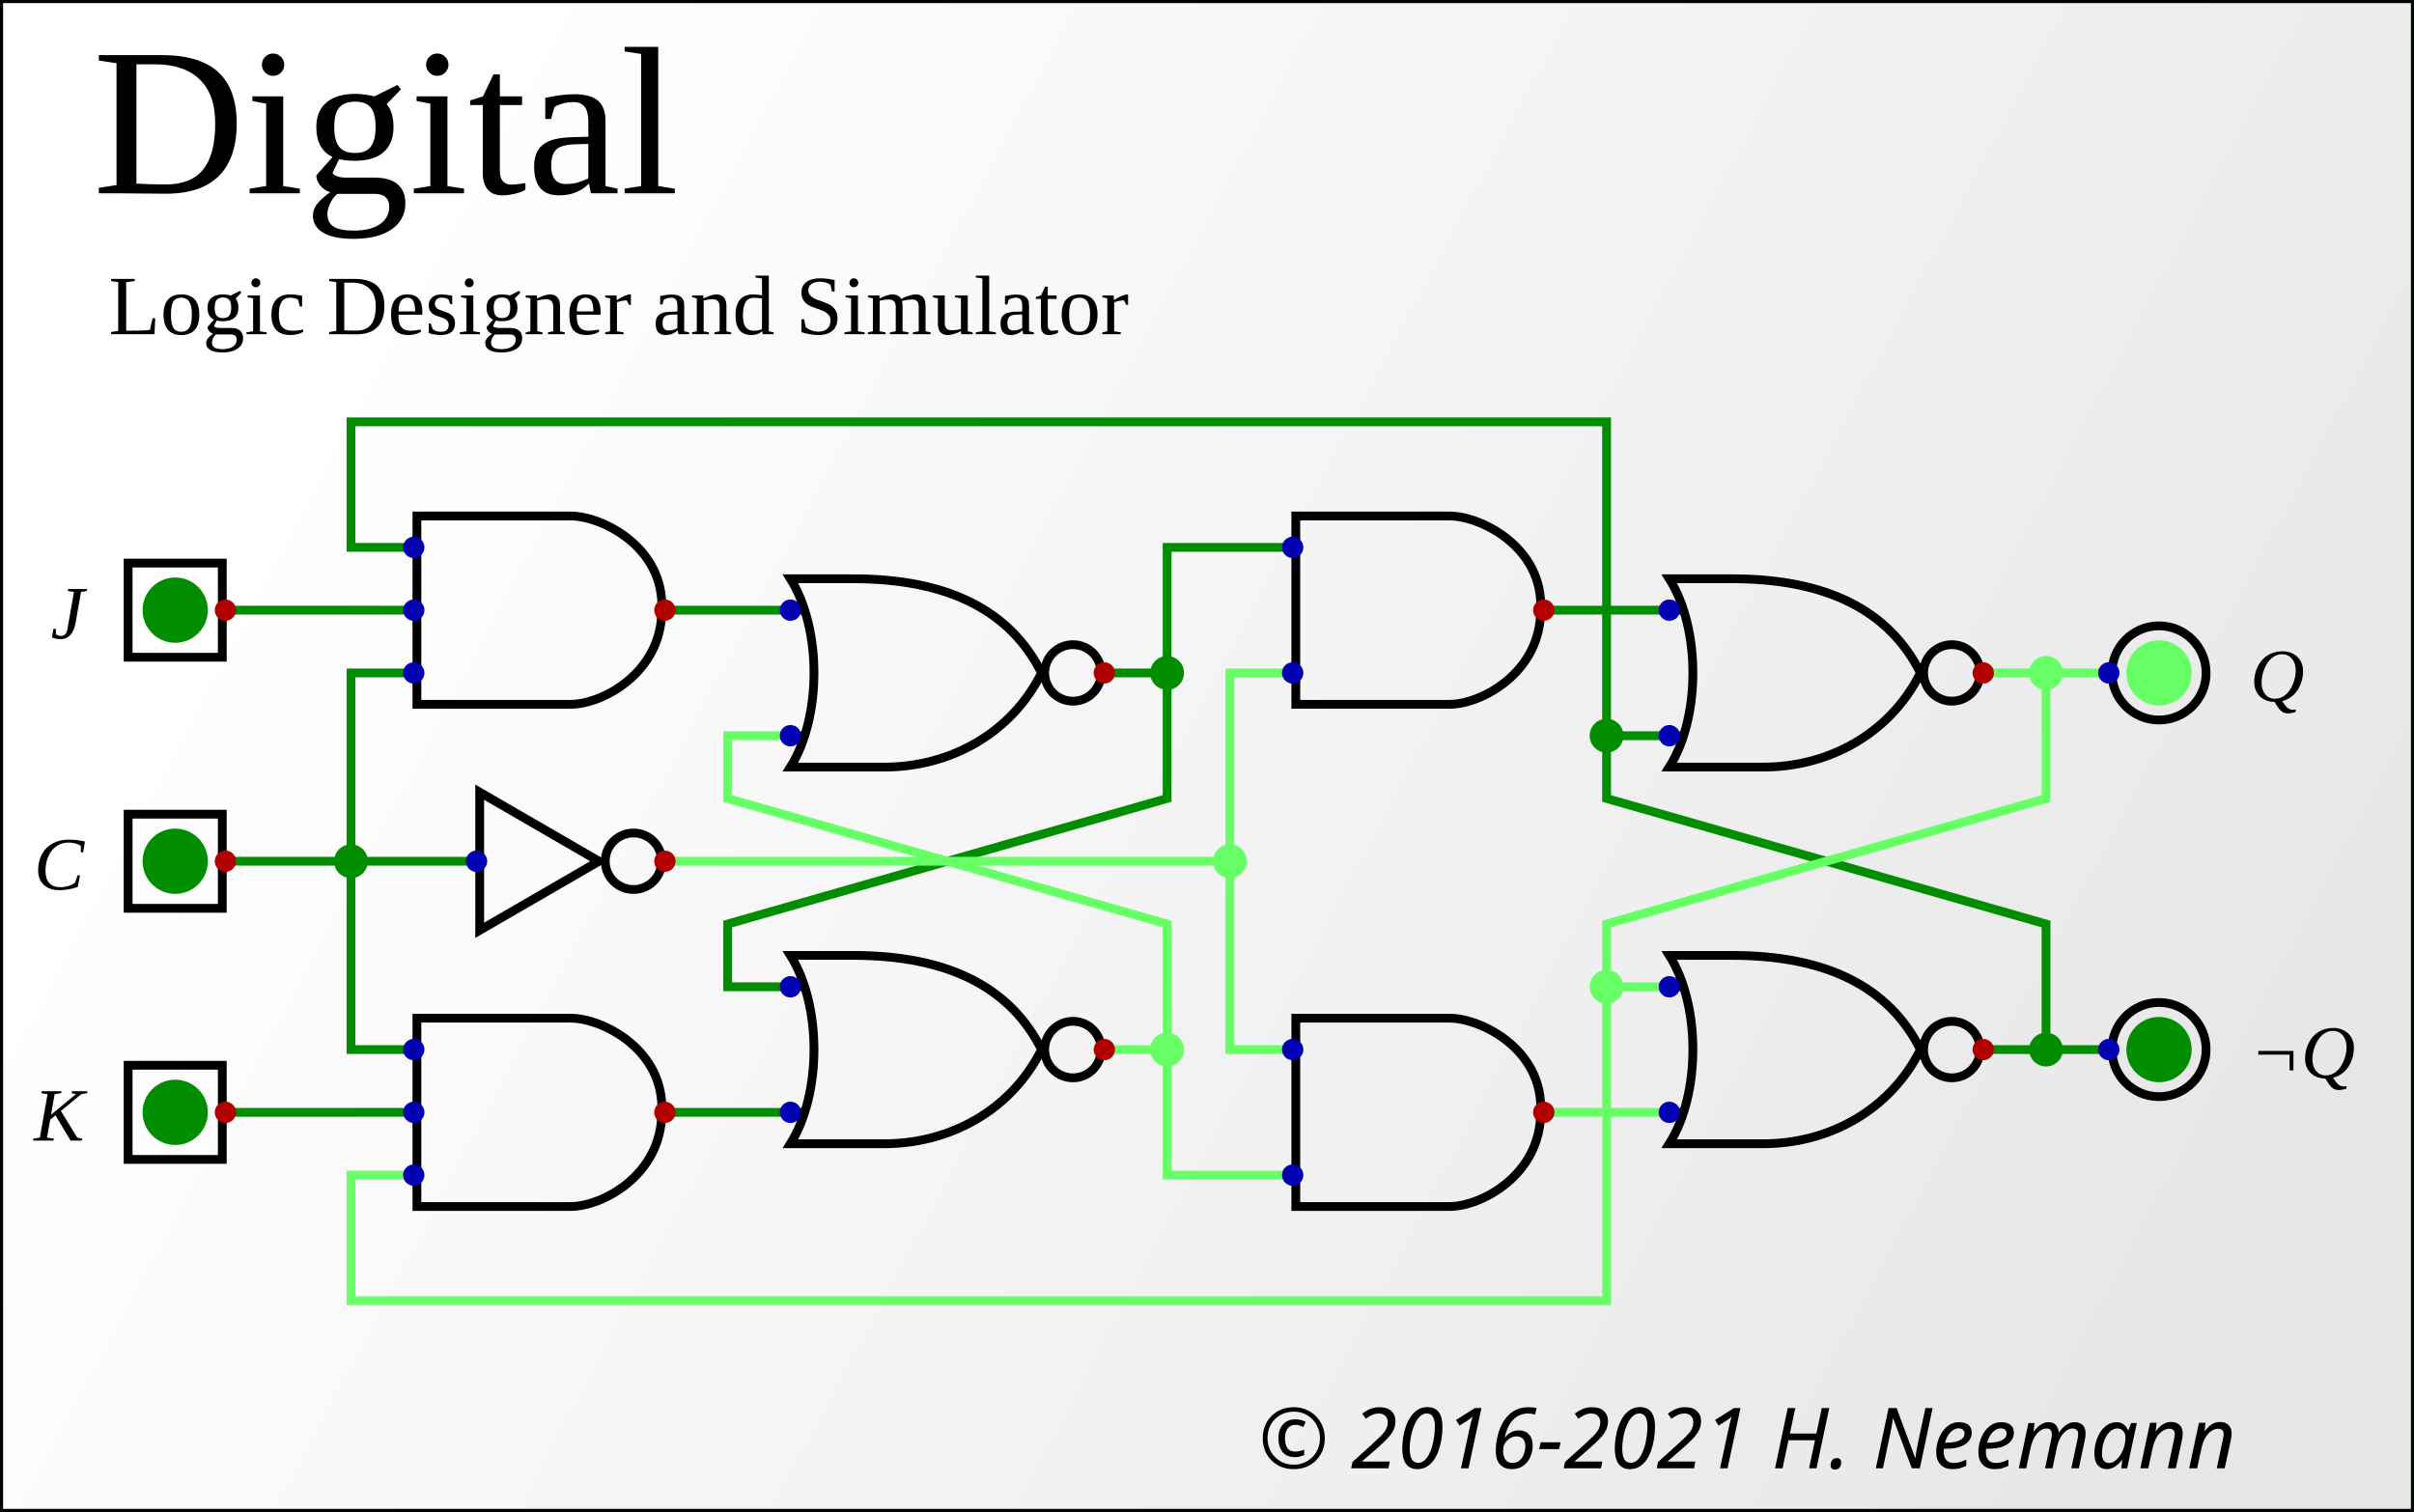
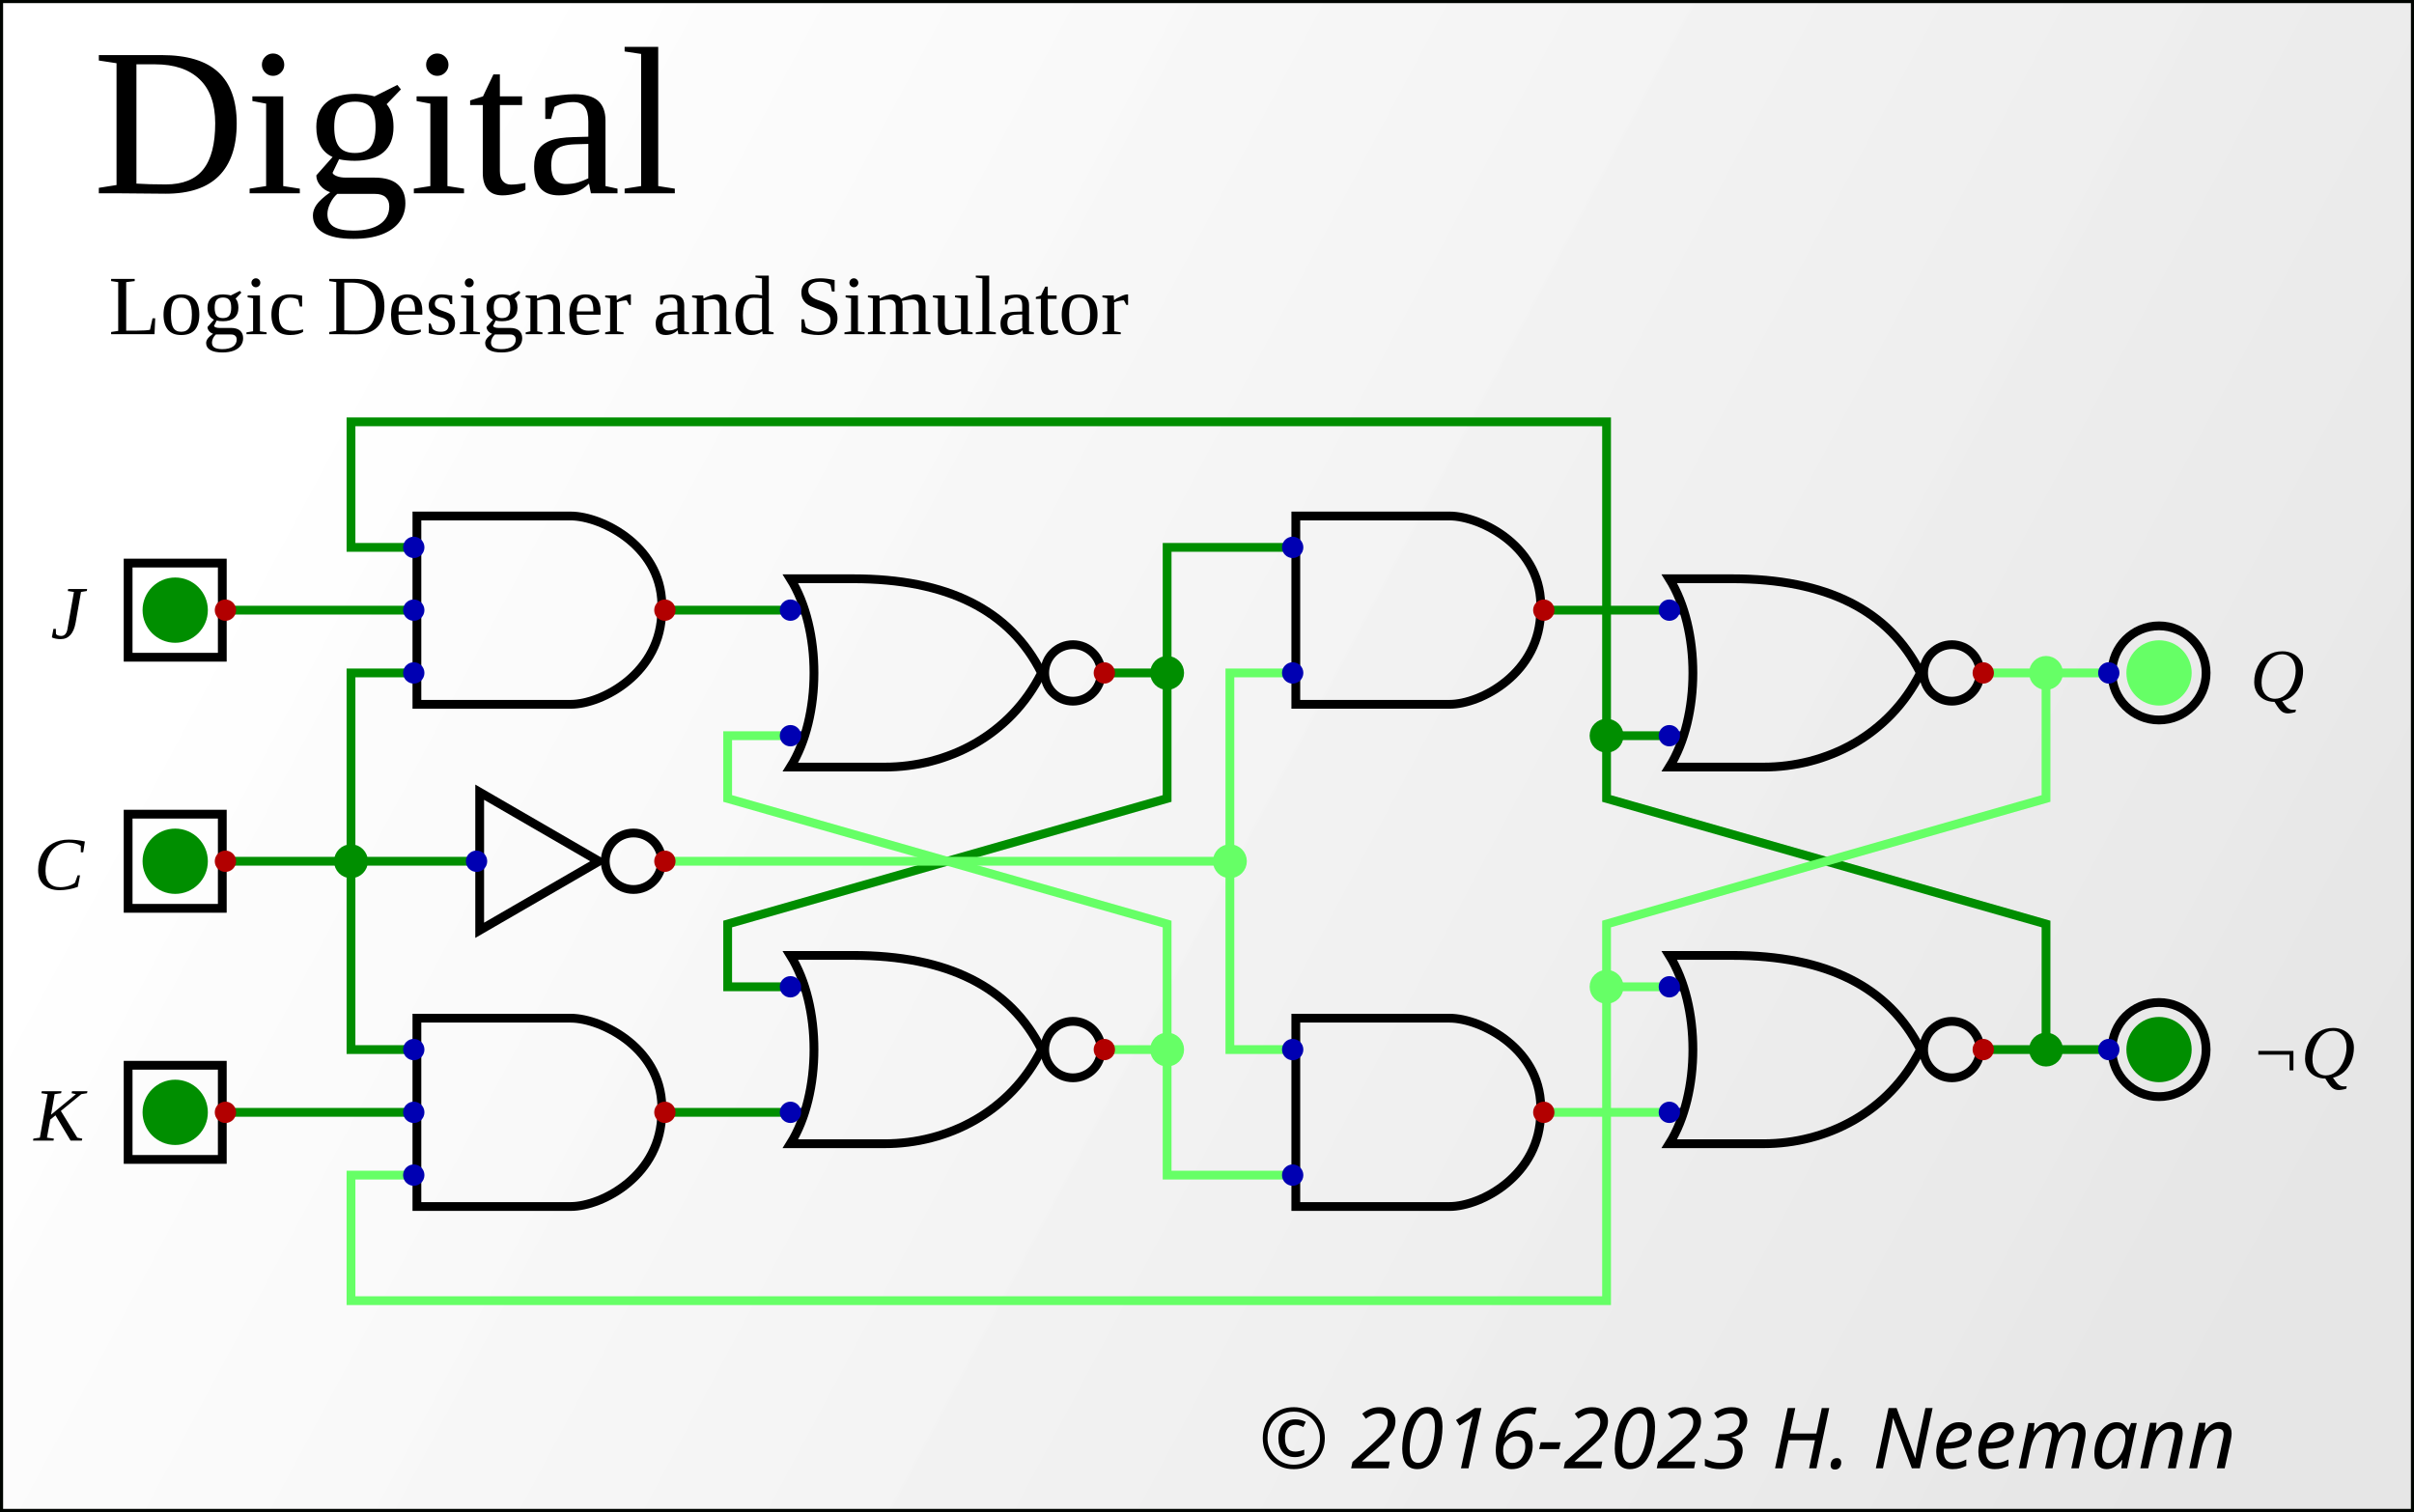
<svg xmlns="http://www.w3.org/2000/svg" xmlns:xlink="http://www.w3.org/1999/xlink" width="102.915mm" height="64.465mm" viewBox="36 -62 686.097 429.764" version="1.1" id="svg609">
  <defs id="defs613">
    <linearGradient id="linearGradient948">
      <stop style="stop-color:#e6e6e6;stop-opacity:1" offset="0" id="stop944" />
      <stop style="stop-color:#ffffff;stop-opacity:0.981" offset="1" id="stop946" />
    </linearGradient>
    <linearGradient xlink:href="#linearGradient948" id="linearGradient952" gradientUnits="userSpaceOnUse" x1="676.146" y1="324.448" x2="125.931" y2="30.915" />
  </defs>
  <rect style="color:#000000;display:inline;overflow:visible;visibility:visible;opacity:1;vector-effect:none;fill:url(#linearGradient952);fill-opacity:1;fill-rule:nonzero;stroke:#000400;stroke-width:1.764;stroke-linecap:butt;stroke-linejoin:miter;stroke-miterlimit:4;stroke-dasharray:none;stroke-dashoffset:0;stroke-opacity:1;marker:none;paint-order:markers fill stroke;enable-background:accumulate" id="rect125" width="686.097" height="429.764" x="36" y="-62" />
  <g transform="translate(2.354385,7.9375)" id="g597" style="stroke-linecap:square">
    <text x="60" y="-15" style="font-size:60px;text-anchor:start;fill:#000000" id="text595">Digital</text>
  </g>
  <text x="66.895" y="32.993" style="font-size:24px;text-anchor:start;fill:#000000;stroke-linecap:square" id="text599">Logic Designer and Simulator</text>
  <g style="stroke-linecap:square" id="g605" transform="translate(4.020833,-2.645833)">
    <text id="text603" style="font-size:24px;text-anchor:start;fill:#000000" y="358" x="389.709">
-       <tspan style="font-style:italic;font-variant:normal;font-weight:normal;font-stretch:normal;font-family:sans-serif;-inkscape-font-specification:'sans-serif Italic'" id="tspan127">© 2016-2021 H. Neemann
-       </tspan>
+       <tspan style="font-style:italic;font-variant:normal;font-weight:normal;font-stretch:normal;font-family:sans-serif;-inkscape-font-specification:'sans-serif Italic'" id="tspan127">© 2016-2023 H. Neemann</tspan>
    </text>
  </g>
  <g transform="matrix(0.8921394,0,0,0.8921394,10.85656,22.21475)" id="g6439">
    <path d="m 280,100 h 4" id="path5402" style="fill:none;stroke:#0000b2;stroke-width:2.8;stroke-linecap:square" />
    <path d="m 280,140 h 4" id="path5404" style="fill:none;stroke:#0000b2;stroke-width:2.8;stroke-linecap:square" />
    <path d="m 280,220 h 4" id="path5406" style="fill:none;stroke:#0000b2;stroke-width:2.8;stroke-linecap:square" />
    <path d="m 280,260 h 4" id="path5408" style="fill:none;stroke:#0000b2;stroke-width:2.8;stroke-linecap:square" />
    <path d="m 560,100 h 4" id="path5410" style="fill:none;stroke:#0000b2;stroke-width:2.8;stroke-linecap:square" />
    <path d="m 560,140 h 4" id="path5412" style="fill:none;stroke:#0000b2;stroke-width:2.8;stroke-linecap:square" />
    <path d="m 560,220 h 4" id="path5414" style="fill:none;stroke:#0000b2;stroke-width:2.8;stroke-linecap:square" />
    <path d="m 560,260 h 4" id="path5416" style="fill:none;stroke:#0000b2;stroke-width:2.8;stroke-linecap:square" />
    <path d="m 540,140 v 20 l 140,40 v 40" id="path5418" style="fill:none;stroke:#008e00;stroke-width:2.8;stroke-linecap:square" />
    <path d="m 660,240 h 20 20" id="path5420" style="fill:none;stroke:#008e00;stroke-width:2.8;stroke-linecap:square" />
    <path d="m 240,260 h 40" id="path5422" style="fill:none;stroke:#008e00;stroke-width:2.8;stroke-linecap:square" />
    <path d="m 100,260 h 60" id="path5424" style="fill:none;stroke:#008e00;stroke-width:2.8;stroke-linecap:square" />
    <path d="m 100,100 h 60" id="path5426" style="fill:none;stroke:#008e00;stroke-width:2.8;stroke-linecap:square" />
    <path d="m 240,100 h 40" id="path5428" style="fill:none;stroke:#008e00;stroke-width:2.8;stroke-linecap:square" />
    <path d="m 520,100 h 40" id="path5430" style="fill:none;stroke:#008e00;stroke-width:2.8;stroke-linecap:square" />
    <path d="m 100,180 h 40 40" id="path5432" style="fill:none;stroke:#008e00;stroke-width:2.8;stroke-linecap:square" />
    <path d="m 380,120 h 20 V 80 h 40" id="path5434" style="fill:none;stroke:#008e00;stroke-width:2.8;stroke-linecap:square" />
    <path d="m 400,120 v 40 l -140,40 v 20 h 20" id="path5436" style="fill:none;stroke:#008e00;stroke-width:2.8;stroke-linecap:square" />
    <path d="M 160,80 H 140 V 40 h 400 v 100 h 20" id="path5438" style="fill:none;stroke:#008e00;stroke-width:2.8;stroke-linecap:square" />
    <path d="m 160,240 h -20 v -60 -60 h 20" id="path5440" style="fill:none;stroke:#008e00;stroke-width:2.8;stroke-linecap:square" />
    <path d="m 420,180 v 60 h 20" id="path5442" style="fill:none;stroke:#66ff66;stroke-width:2.8;stroke-linecap:square" />
    <path d="m 520,260 h 40" id="path5444" style="fill:none;stroke:#66ff66;stroke-width:2.8;stroke-linecap:square" />
    <path d="m 240,180 h 180 v -60 h 20" id="path5446" style="fill:none;stroke:#66ff66;stroke-width:2.8;stroke-linecap:square" />
    <path d="m 660,120 h 20 20" id="path5448" style="fill:none;stroke:#66ff66;stroke-width:2.8;stroke-linecap:square" />
    <path d="m 400,240 v 40 h 40" id="path5450" style="fill:none;stroke:#66ff66;stroke-width:2.8;stroke-linecap:square" />
    <path d="m 380,240 h 20 V 200 L 260,160 v -20 h 20" id="path5452" style="fill:none;stroke:#66ff66;stroke-width:2.8;stroke-linecap:square" />
    <path d="m 680,120 v 40 l -140,40 v 20 h 20" id="path5454" style="fill:none;stroke:#66ff66;stroke-width:2.8;stroke-linecap:square" />
    <path d="M 540,220 V 320 H 140 v -40 h 20" id="path5456" style="fill:none;stroke:#66ff66;stroke-width:2.8;stroke-linecap:square" />
    <g id="g5474" style="stroke-linecap:square">
      <circle cx="400" cy="240" r="4" id="circle5458" style="fill:#66ff66;stroke:#66ff66;stroke-width:2.8" />
      <circle cx="680" cy="240" r="4" id="circle5460" style="fill:#008e00;stroke:#008e00;stroke-width:2.8" />
      <circle cx="140" cy="180" r="4" id="circle5462" style="fill:#008e00;stroke:#008e00;stroke-width:2.8" />
      <circle cx="420" cy="180" r="4" id="circle5464" style="fill:#66ff66;stroke:#66ff66;stroke-width:2.8" />
      <circle cx="400" cy="120" r="4" id="circle5466" style="fill:#008e00;stroke:#008e00;stroke-width:2.8" />
      <circle cx="680" cy="120" r="4" id="circle5468" style="fill:#66ff66;stroke:#66ff66;stroke-width:2.8" />
      <circle cx="540" cy="140" r="4" id="circle5470" style="fill:#008e00;stroke:#008e00;stroke-width:2.8" />
      <circle cx="540" cy="220" r="4" id="circle5472" style="fill:#66ff66;stroke:#66ff66;stroke-width:2.8" />
    </g>
    <g id="g5486" style="stroke-linecap:square">
      <path d="M 210,130 H 161 V 70 h 49 c 10,0 30,10 29,30 0,20 -19,30 -29,30 z" id="path5476" style="fill:none;stroke:#000000;stroke-width:2.8" />
      <circle cx="160" cy="80" r="2" id="circle5478" style="fill:#0000b2;stroke:#0000b2;stroke-width:2.8" />
      <circle cx="160" cy="100" r="2" id="circle5480" style="fill:#0000b2;stroke:#0000b2;stroke-width:2.8" />
      <circle cx="160" cy="120" r="2" id="circle5482" style="fill:#0000b2;stroke:#0000b2;stroke-width:2.8" />
      <circle cx="240" cy="100" r="2" id="circle5484" style="fill:#b20000;stroke:#b20000;stroke-width:2.8" />
    </g>
    <g id="g5498" style="stroke-linecap:square">
      <path d="m 210,290 h -49 v -60 h 49 c 10,0 30,10 29,30 0,20 -19,30 -29,30 z" id="path5488" style="fill:none;stroke:#000000;stroke-width:2.8" />
      <circle cx="160" cy="240" r="2" id="circle5490" style="fill:#0000b2;stroke:#0000b2;stroke-width:2.8" />
      <circle cx="160" cy="260" r="2" id="circle5492" style="fill:#0000b2;stroke:#0000b2;stroke-width:2.8" />
      <circle cx="160" cy="280" r="2" id="circle5494" style="fill:#0000b2;stroke:#0000b2;stroke-width:2.8" />
      <circle cx="240" cy="260" r="2" id="circle5496" style="fill:#b20000;stroke:#b20000;stroke-width:2.8" />
    </g>
    <g id="g5508" style="stroke-linecap:square">
      <path d="m 181,158 38,22 -38,22 z" id="path5500" style="fill:none;stroke:#000000;stroke-width:2.8" />
      <circle cx="230" cy="180" r="9" id="circle5502" style="fill:none;stroke:#000000;stroke-width:2.8" />
      <circle cx="180" cy="180" r="2" id="circle5504" style="fill:#0000b2;stroke:#0000b2;stroke-width:2.8" />
      <circle cx="240" cy="180" r="2" id="circle5506" style="fill:#b20000;stroke:#b20000;stroke-width:2.8" />
    </g>
    <g id="g5520" style="stroke-linecap:square">
      <path d="m 69,85 h 30 v 30 H 69 Z" id="path5510" style="fill:none;stroke:#000000;stroke-width:2.8" />
      <circle cx="84" cy="100" r="9" id="circle5512" style="fill:#008e00;stroke:#008e00;stroke-width:2.8" />
      <text x="55" y="109" style="font-size:24px;text-anchor:end;fill:#000000" id="text5516">
        <tspan style="font-style:italic" id="tspan5514">J</tspan>
      </text>
      <circle cx="100" cy="100" r="2" id="circle5518" style="fill:#b20000;stroke:#b20000;stroke-width:2.8" />
    </g>
    <g id="g5532" style="stroke-linecap:square">
      <path d="m 69,165 h 30 v 30 H 69 Z" id="path5522" style="fill:none;stroke:#000000;stroke-width:2.8" />
      <circle cx="84" cy="180" r="9" id="circle5524" style="fill:#008e00;stroke:#008e00;stroke-width:2.8" />
      <text x="55" y="189" style="font-size:24px;text-anchor:end;fill:#000000" id="text5528">
        <tspan style="font-style:italic" id="tspan5526">C</tspan>
      </text>
      <circle cx="100" cy="180" r="2" id="circle5530" style="fill:#b20000;stroke:#b20000;stroke-width:2.8" />
    </g>
    <g id="g5544" style="stroke-linecap:square">
      <path d="m 310,150 h -30 c 10,-16 10,-44 0,-60 h 20 c 30,0 50,10 60,30 -10,20 -30,30 -50,30 z" id="path5534" style="fill:none;stroke:#000000;stroke-width:2.8" />
      <circle cx="370" cy="120" r="9" id="circle5536" style="fill:none;stroke:#000000;stroke-width:2.8" />
      <circle cx="280" cy="100" r="2" id="circle5538" style="fill:#0000b2;stroke:#0000b2;stroke-width:2.8" />
      <circle cx="280" cy="140" r="2" id="circle5540" style="fill:#0000b2;stroke:#0000b2;stroke-width:2.8" />
      <circle cx="380" cy="120" r="2" id="circle5542" style="fill:#b20000;stroke:#b20000;stroke-width:2.8" />
    </g>
    <g id="g5556" style="stroke-linecap:square">
      <path d="m 310,270 h -30 c 10,-16 10,-44 0,-60 h 20 c 30,0 50,10 60,30 -10,20 -30,30 -50,30 z" id="path5546" style="fill:none;stroke:#000000;stroke-width:2.8" />
      <circle cx="370" cy="240" r="9" id="circle5548" style="fill:none;stroke:#000000;stroke-width:2.8" />
      <circle cx="280" cy="220" r="2" id="circle5550" style="fill:#0000b2;stroke:#0000b2;stroke-width:2.8" />
      <circle cx="280" cy="260" r="2" id="circle5552" style="fill:#0000b2;stroke:#0000b2;stroke-width:2.8" />
      <circle cx="380" cy="240" r="2" id="circle5554" style="fill:#b20000;stroke:#b20000;stroke-width:2.8" />
    </g>
    <g id="g5566" style="stroke-linecap:square">
      <path d="M 490,130 H 441 V 70 h 49 c 10,0 30,10 29,30 0,20 -19,30 -29,30 z" id="path5558" style="fill:none;stroke:#000000;stroke-width:2.8" />
      <circle cx="440" cy="80" r="2" id="circle5560" style="fill:#0000b2;stroke:#0000b2;stroke-width:2.8" />
      <circle cx="440" cy="120" r="2" id="circle5562" style="fill:#0000b2;stroke:#0000b2;stroke-width:2.8" />
      <circle cx="520" cy="100" r="2" id="circle5564" style="fill:#b20000;stroke:#b20000;stroke-width:2.8" />
    </g>
    <g id="g5576" style="stroke-linecap:square">
      <path d="m 490,290 h -49 v -60 h 49 c 10,0 30,10 29,30 0,20 -19,30 -29,30 z" id="path5568" style="fill:none;stroke:#000000;stroke-width:2.8" />
      <circle cx="440" cy="240" r="2" id="circle5570" style="fill:#0000b2;stroke:#0000b2;stroke-width:2.8" />
      <circle cx="440" cy="280" r="2" id="circle5572" style="fill:#0000b2;stroke:#0000b2;stroke-width:2.8" />
      <circle cx="520" cy="260" r="2" id="circle5574" style="fill:#b20000;stroke:#b20000;stroke-width:2.8" />
    </g>
    <g id="g5588" style="stroke-linecap:square">
      <path d="m 590,150 h -30 c 10,-16 10,-44 0,-60 h 20 c 30,0 50,10 60,30 -10,20 -30,30 -50,30 z" id="path5578" style="fill:none;stroke:#000000;stroke-width:2.8" />
      <circle cx="650" cy="120" r="9" id="circle5580" style="fill:none;stroke:#000000;stroke-width:2.8" />
      <circle cx="560" cy="100" r="2" id="circle5582" style="fill:#0000b2;stroke:#0000b2;stroke-width:2.8" />
      <circle cx="560" cy="140" r="2" id="circle5584" style="fill:#0000b2;stroke:#0000b2;stroke-width:2.8" />
      <circle cx="660" cy="120" r="2" id="circle5586" style="fill:#b20000;stroke:#b20000;stroke-width:2.8" />
    </g>
    <g id="g5600" style="stroke-linecap:square">
      <path d="m 590,270 h -30 c 10,-16 10,-44 0,-60 h 20 c 30,0 50,10 60,30 -10,20 -30,30 -50,30 z" id="path5590" style="fill:none;stroke:#000000;stroke-width:2.8" />
      <circle cx="650" cy="240" r="9" id="circle5592" style="fill:none;stroke:#000000;stroke-width:2.8" />
      <circle cx="560" cy="220" r="2" id="circle5594" style="fill:#0000b2;stroke:#0000b2;stroke-width:2.8" />
      <circle cx="560" cy="260" r="2" id="circle5596" style="fill:#0000b2;stroke:#0000b2;stroke-width:2.8" />
      <circle cx="660" cy="240" r="2" id="circle5598" style="fill:#b20000;stroke:#b20000;stroke-width:2.8" />
    </g>
    <g id="g5612" style="stroke-linecap:square">
      <circle cx="716" cy="120" r="9" id="circle5602" style="fill:#66ff66;stroke:#66ff66;stroke-width:2.8" />
      <circle cx="716" cy="120" r="15" id="circle5604" style="fill:none;stroke:#000000;stroke-width:2.8" />
      <text x="745" y="129" style="font-size:24px;text-anchor:start;fill:#000000" id="text5608">
        <tspan style="font-style:italic" id="tspan5606">Q</tspan>
      </text>
      <circle cx="700" cy="120" r="2" id="circle5610" style="fill:#0000b2;stroke:#0000b2;stroke-width:2.8" />
    </g>
    <g id="g5624" style="stroke-linecap:square">
      <circle cx="716" cy="240" r="9" id="circle5614" style="fill:#008e00;stroke:#008e00;stroke-width:2.8" />
      <circle cx="716" cy="240" r="15" id="circle5616" style="fill:none;stroke:#000000;stroke-width:2.8" />
      <text x="745" y="249" style="font-size:24px;text-anchor:start;fill:#000000" id="text5620">
        <tspan style="font-style:italic" id="tspan5618">¬Q</tspan>
      </text>
      <circle cx="700" cy="240" r="2" id="circle5622" style="fill:#0000b2;stroke:#0000b2;stroke-width:2.8" />
    </g>
    <g id="g5636" style="stroke-linecap:square">
      <path d="m 69,245 h 30 v 30 H 69 Z" id="path5626" style="fill:none;stroke:#000000;stroke-width:2.8" />
      <circle cx="84" cy="260" r="9" id="circle5628" style="fill:#008e00;stroke:#008e00;stroke-width:2.8" />
      <text x="55" y="269" style="font-size:24px;text-anchor:end;fill:#000000" id="text5632">
        <tspan style="font-style:italic" id="tspan5630">K</tspan>
      </text>
      <circle cx="100" cy="260" r="2" id="circle5634" style="fill:#b20000;stroke:#b20000;stroke-width:2.8" />
    </g>
  </g>
</svg>
